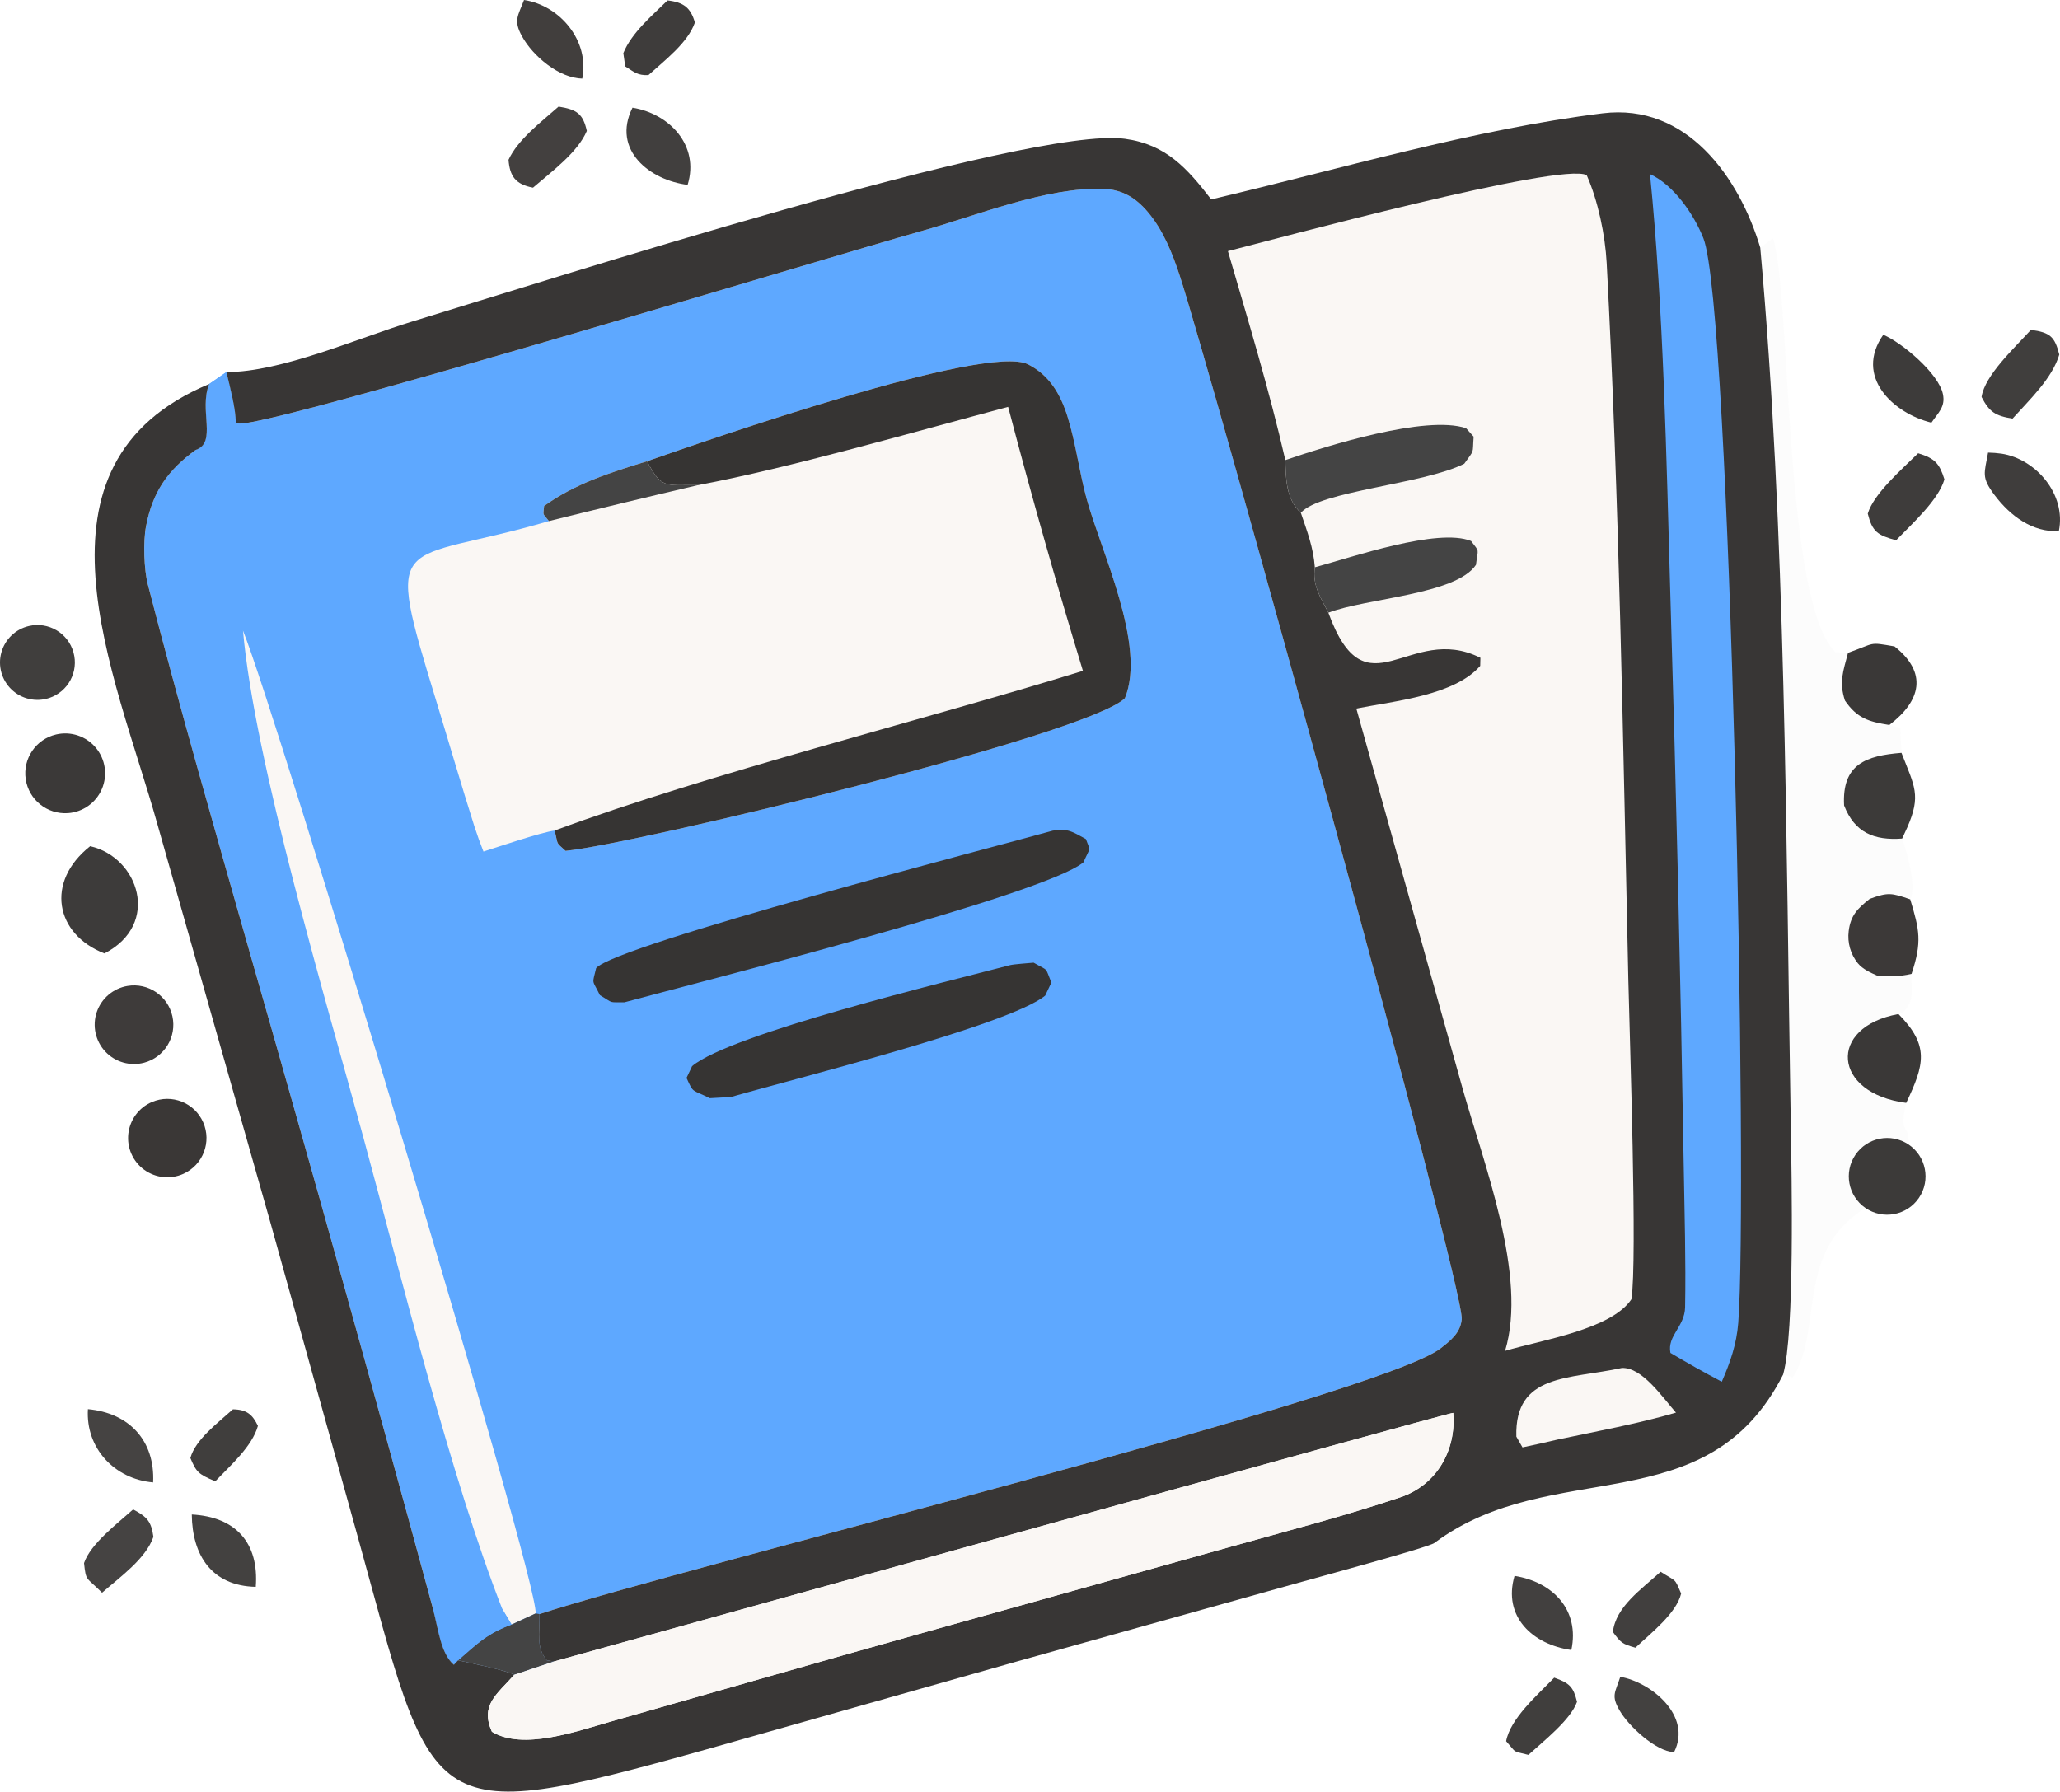
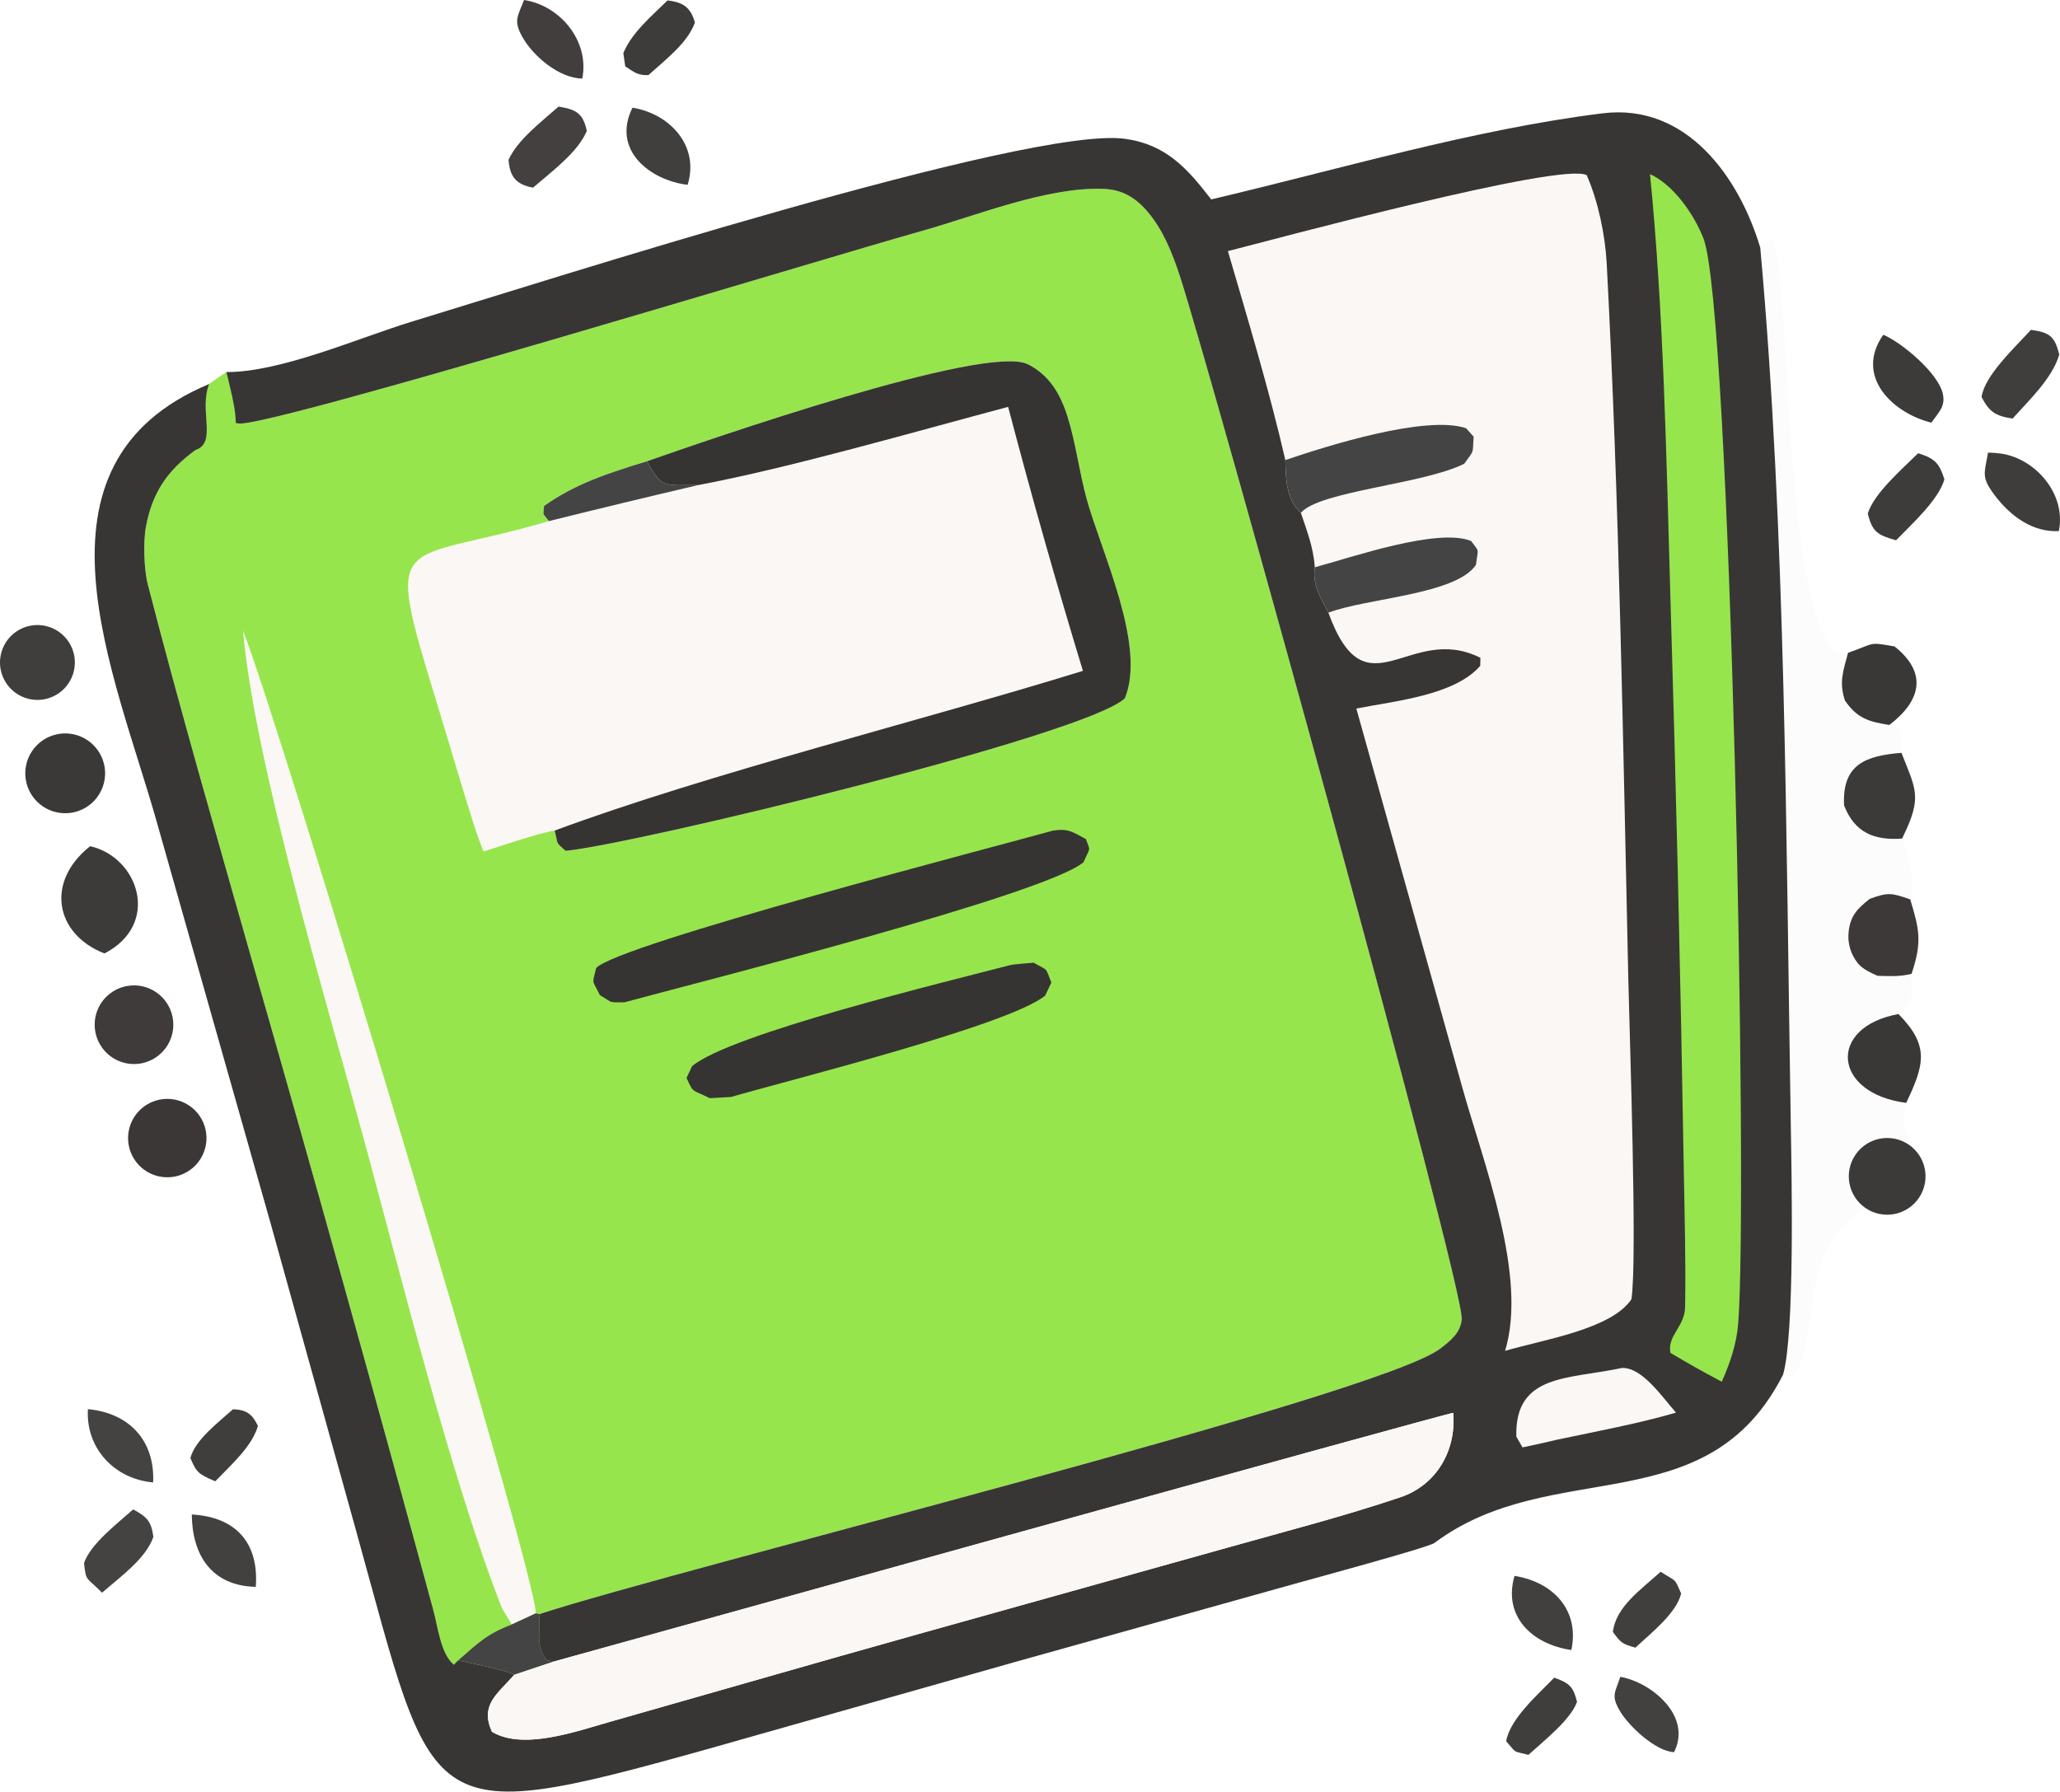
<svg xmlns="http://www.w3.org/2000/svg" preserveAspectRatio="none" overflow="visible" style="display: block;" width="92.197" height="80.192" viewBox="0 0 92.197 80.192" fill="none">
  <g id="resources_svg">
-     <path id="Vector" d="M10.55 18.936C10.596 18.943 10.643 18.951 10.69 18.957C12.065 19.13 37.107 11.498 41.234 10.345C43.705 9.654 46.86 8.355 49.398 8.455C50.243 8.488 50.839 8.859 51.379 9.496C52.065 10.307 52.474 11.344 52.801 12.343C54.163 16.497 65.554 57.652 65.42 59.055C65.363 59.66 64.932 59.998 64.476 60.352C61.75 62.472 30.449 70.184 24.146 72.247C24.158 73.144 23.989 73.75 24.476 74.32L24.805 74.367L23.02 74.962C22.62 74.749 21.033 74.435 20.503 74.316L20.314 74.515C19.724 74.016 19.616 72.904 19.378 72.005C16.736 62.275 14.025 52.564 11.246 42.872C9.681 37.354 8.05 31.72 6.617 26.158C6.444 25.487 6.405 24.252 6.535 23.565C6.83 22.003 7.513 21.047 8.75 20.144C9.736 19.816 8.893 18.364 9.361 17.188L10.135 16.652C10.279 17.279 10.566 18.331 10.55 18.936Z" fill="#5EA8FF" />
+     <path id="Vector" d="M10.55 18.936C10.596 18.943 10.643 18.951 10.69 18.957C12.065 19.13 37.107 11.497 41.234 10.345C43.705 9.654 46.86 8.355 49.398 8.454C50.243 8.488 50.839 8.859 51.379 9.496C52.065 10.307 52.474 11.344 52.801 12.343C54.163 16.497 65.554 57.652 65.42 59.055C65.363 59.66 64.932 59.998 64.476 60.352C61.75 62.472 30.449 70.183 24.146 72.247C24.158 73.144 23.989 73.75 24.476 74.32L24.805 74.367L23.02 74.962C22.62 74.749 21.033 74.435 20.503 74.315L20.314 74.515C19.724 74.016 19.616 72.904 19.378 72.005C16.736 62.275 14.025 52.564 11.246 42.872C9.681 37.354 8.05 31.72 6.617 26.158C6.444 25.487 6.405 24.252 6.535 23.565C6.83 22.003 7.513 21.047 8.75 20.144C9.736 19.816 8.893 18.364 9.361 17.188L10.135 16.652C10.279 17.279 10.566 18.331 10.55 18.936Z" fill="#97E54C" />
    <path id="Vector_2" d="M10.875 28.227C12.377 31.934 24.11 70.766 23.974 72.218L22.897 72.716L22.48 72.019C20.207 66.246 17.928 57.039 16.255 50.883C14.623 44.884 11.387 34.081 10.875 28.227Z" fill="#FAF7F4" />
-     <path id="Vector_3" d="M10.134 16.653C10.278 17.279 10.565 18.332 10.549 18.936L9.748 19.061C9.432 20.132 11.25 24.841 11.036 27.054C9.205 24.675 9.197 21.174 8.75 20.144C9.735 19.817 8.892 18.365 9.361 17.189L10.134 16.653Z" fill="#5EA8FF" />
-     <path id="Vector_4" d="M23.973 72.217L24.145 72.247C24.157 73.144 23.989 73.75 24.476 74.32L24.805 74.367L23.02 74.963C22.62 74.749 21.033 74.435 20.503 74.316C21.373 73.56 21.798 73.12 22.896 72.715L23.973 72.217Z" fill="#444444" />
-     <path id="Vector_5" d="M19.377 72.006C20.746 71.592 21.102 71.637 22.478 72.019L22.895 72.716C21.797 73.121 21.372 73.561 20.502 74.316L20.312 74.516C19.723 74.017 19.615 72.904 19.377 72.006Z" fill="#5EA8FF" />
+     <path id="Vector_3" d="M10.134 16.653C10.278 17.279 10.565 18.332 10.549 18.936L9.748 19.061C9.432 20.132 11.25 24.841 11.036 27.054C9.205 24.675 9.197 21.174 8.75 20.144C9.735 19.816 8.892 18.365 9.361 17.189L10.134 16.653Z" fill="#97E54C" />
+     <path id="Vector_4" d="M23.973 72.217L24.145 72.247C24.157 73.144 23.989 73.75 24.476 74.32L24.805 74.367L23.02 74.962C22.62 74.749 21.033 74.435 20.503 74.316C21.373 73.56 21.798 73.12 22.896 72.715L23.973 72.217Z" fill="#444444" />
+     <path id="Vector_5" d="M19.377 72.006C20.746 71.592 21.102 71.637 22.478 72.019L22.895 72.716C21.797 73.121 21.372 73.561 20.502 74.316L20.312 74.516C19.723 74.017 19.615 72.904 19.377 72.006Z" fill="#97E54C" />
    <path id="Vector_6" d="M28.957 20.646C31.619 19.715 44.131 15.358 46.009 16.308C46.969 16.793 47.465 17.649 47.777 18.647C48.15 19.837 48.3 21.108 48.628 22.314C49.269 24.665 51.318 28.887 50.345 31.253C48.684 32.892 28.417 37.787 25.311 38.085C24.852 37.663 24.997 37.871 24.822 37.176C24.186 37.266 22.351 37.889 21.638 38.116C21.491 37.746 21.356 37.372 21.233 36.994C20.657 35.181 20.092 33.231 19.541 31.431C17.14 23.577 17.756 25.327 24.568 23.324C24.262 22.929 24.316 23.117 24.35 22.648C25.755 21.64 27.314 21.15 28.957 20.646Z" fill="#FAF7F4" />
    <path id="Vector_7" d="M28.958 20.646C31.62 19.715 44.132 15.358 46.01 16.308C46.97 16.793 47.466 17.65 47.778 18.648C48.151 19.837 48.301 21.108 48.629 22.314C49.27 24.665 51.319 28.887 50.346 31.253C48.685 32.892 28.418 37.787 25.312 38.085C24.853 37.663 24.998 37.871 24.823 37.177C31.715 34.623 41.274 32.254 48.467 30.028C47.275 26.111 46.159 22.172 45.12 18.212C40.985 19.31 35.344 20.945 31.241 21.714C29.75 21.7 29.617 21.892 28.958 20.646Z" fill="#363433" />
-     <path id="Vector_8" d="M24.569 23.324C24.262 22.929 24.316 23.117 24.351 22.648C25.756 21.64 27.315 21.15 28.958 20.646C29.617 21.892 29.749 21.7 31.241 21.714C29.013 22.235 26.789 22.772 24.569 23.324Z" fill="#444444" />
-     <path id="Vector_9" d="M47.118 37.181C47.799 37.071 47.993 37.228 48.6 37.558C48.819 38.133 48.791 37.912 48.49 38.598C46.724 40.064 31.152 43.992 27.946 44.864C27.208 44.853 27.497 44.931 26.848 44.542C26.485 43.8 26.502 44.098 26.681 43.333C27.575 42.291 44.776 37.839 47.118 37.181Z" fill="#363433" />
-     <path id="Vector_10" d="M45.211 43.199C45.394 43.156 46.036 43.111 46.261 43.09C46.961 43.492 46.755 43.253 47.055 43.98L46.779 44.563C45.186 45.882 35.365 48.335 32.715 49.102L31.766 49.155C30.937 48.742 31.052 48.957 30.726 48.249L30.976 47.721C32.7 46.272 42.44 43.924 45.211 43.199Z" fill="#363433" />
-     <path id="Vector_11" d="M54.209 8.926C59.91 7.584 65.982 5.782 71.727 5.072C75.49 4.607 77.839 7.936 78.782 11.085C79.93 23.764 79.933 37.511 80.147 50.262C80.188 52.682 80.329 59.664 79.805 61.525C76.396 68.247 69.465 65.128 64.195 69.066C63.925 69.267 58.691 70.682 57.949 70.891L45.534 74.363L31.599 78.309C18.797 81.883 19.472 81.258 15.944 68.542L12.122 54.794L7.032 36.848C5.156 30.152 0.775 20.774 9.361 17.189C8.892 18.365 9.735 19.817 8.749 20.144C7.513 21.048 6.83 22.004 6.534 23.565C6.404 24.252 6.443 25.488 6.616 26.159C8.05 31.72 9.68 37.355 11.245 42.872C14.024 52.564 16.735 62.276 19.377 72.006C19.615 72.904 19.724 74.017 20.313 74.516L20.502 74.316C21.033 74.435 22.619 74.749 23.019 74.963C22.219 75.858 21.485 76.326 22.016 77.514C23.405 78.352 25.762 77.507 27.309 77.067C31.905 75.762 36.492 74.433 41.093 73.145L55.065 69.237C57.605 68.525 60.177 67.86 62.675 67.019C64.3 66.472 65.183 64.919 65.041 63.242C64.881 63.212 27.297 73.684 24.804 74.367L24.475 74.32C23.988 73.751 24.157 73.144 24.145 72.247C30.448 70.184 61.75 62.473 64.475 60.353C64.931 59.998 65.362 59.661 65.42 59.055C65.553 57.652 54.162 16.497 52.801 12.343C52.473 11.345 52.064 10.308 51.378 9.497C50.839 8.859 50.242 8.488 49.397 8.455C46.859 8.356 43.704 9.655 41.233 10.345C37.106 11.498 12.064 19.13 10.689 18.957C10.642 18.951 10.595 18.944 10.549 18.936C10.565 18.332 10.278 17.279 10.134 16.653C12.565 16.667 16.072 15.114 18.42 14.4C24.399 12.584 46.051 5.625 50.346 6.213C52.197 6.467 53.137 7.539 54.209 8.926Z" fill="#363433" fill-opacity="0.988" />
-     <path id="Vector_12" d="M54.956 11.24C57.011 10.72 69.846 7.243 71.013 7.839C71.523 8.988 71.842 10.526 71.908 11.768C72.472 22.389 72.639 33.211 72.877 43.844C72.934 46.421 73.285 56.42 73.016 58.155C72.116 59.507 69.019 59.973 67.361 60.466C68.382 57.105 66.393 52.073 65.441 48.657L60.704 31.715C62.443 31.373 65.1 31.126 66.248 29.805L66.257 29.444C63.059 27.839 61.147 32.081 59.452 27.425C59.087 26.713 58.729 26.188 58.847 25.392C58.778 24.491 58.506 23.802 58.221 22.954C57.554 22.34 57.546 21.424 57.526 20.593C56.803 17.448 55.86 14.339 54.956 11.24Z" fill="#FAF7F4" />
+     <path id="Vector_8" d="M24.569 23.324C24.262 22.929 24.316 23.117 24.351 22.648C25.756 21.64 27.315 21.15 28.958 20.646C29.617 21.891 29.749 21.7 31.241 21.714C29.013 22.235 26.789 22.772 24.569 23.324Z" fill="#444444" />
+     <path id="Vector_9" d="M47.118 37.181C47.799 37.071 47.993 37.228 48.6 37.558C48.819 38.133 48.791 37.912 48.49 38.598C46.724 40.064 31.152 43.992 27.946 44.864C27.208 44.852 27.497 44.931 26.848 44.542C26.485 43.8 26.502 44.098 26.681 43.332C27.575 42.291 44.776 37.839 47.118 37.181Z" fill="#363433" />
+     <path id="Vector_10" d="M45.211 43.199C45.394 43.156 46.036 43.111 46.261 43.09C46.961 43.492 46.755 43.253 47.055 43.979L46.779 44.563C45.186 45.882 35.365 48.334 32.715 49.102L31.766 49.155C30.937 48.742 31.052 48.957 30.726 48.249L30.976 47.721C32.7 46.272 42.44 43.924 45.211 43.199Z" fill="#363433" />
+     <path id="Vector_11" d="M54.209 8.926C59.91 7.584 65.982 5.782 71.727 5.072C75.49 4.607 77.839 7.936 78.782 11.085C79.93 23.764 79.933 37.511 80.147 50.262C80.188 52.682 80.329 59.664 79.805 61.525C76.396 68.247 69.465 65.128 64.195 69.066C63.925 69.267 58.691 70.682 57.949 70.891L45.534 74.363L31.599 78.309C18.797 81.883 19.472 81.258 15.944 68.542L12.122 54.794L7.032 36.848C5.156 30.152 0.775 20.774 9.361 17.189C8.892 18.365 9.735 19.817 8.749 20.144C7.513 21.048 6.83 22.004 6.534 23.565C6.404 24.252 6.443 25.488 6.616 26.159C8.05 31.72 9.68 37.355 11.245 42.872C14.024 52.564 16.735 62.276 19.377 72.006C19.615 72.904 19.724 74.017 20.313 74.516L20.502 74.316C21.033 74.435 22.619 74.749 23.019 74.963C22.219 75.858 21.485 76.326 22.016 77.514C23.405 78.352 25.762 77.507 27.309 77.067C31.905 75.762 36.492 74.433 41.093 73.145L55.065 69.237C57.605 68.525 60.177 67.86 62.675 67.018C64.3 66.472 65.183 64.919 65.041 63.242C64.881 63.212 27.297 73.684 24.804 74.367L24.475 74.32C23.988 73.751 24.157 73.144 24.145 72.247C30.448 70.184 61.75 62.473 64.475 60.353C64.931 59.998 65.362 59.661 65.42 59.055C65.553 57.652 54.162 16.497 52.801 12.343C52.473 11.345 52.064 10.308 51.378 9.497C50.839 8.859 50.242 8.488 49.397 8.455C46.859 8.356 43.704 9.655 41.233 10.345C37.106 11.498 12.064 19.13 10.689 18.957C10.642 18.951 10.595 18.944 10.549 18.936C10.565 18.332 10.278 17.279 10.134 16.653C12.565 16.667 16.072 15.114 18.42 14.4C24.399 12.584 46.051 5.625 50.346 6.213C52.197 6.467 53.137 7.539 54.209 8.926Z" fill="#363433" fill-opacity="0.988" />
+     <path id="Vector_12" d="M54.956 11.24C57.011 10.72 69.846 7.243 71.013 7.839C71.523 8.988 71.842 10.526 71.908 11.768C72.472 22.389 72.639 33.211 72.877 43.844C72.934 46.421 73.285 56.42 73.016 58.155C72.116 59.507 69.019 59.973 67.361 60.466C68.382 57.105 66.393 52.073 65.441 48.657L60.704 31.715C62.443 31.373 65.1 31.126 66.248 29.805L66.257 29.444C63.059 27.839 61.147 32.081 59.453 27.425C59.087 26.713 58.729 26.188 58.847 25.392C58.778 24.491 58.506 23.802 58.221 22.954C57.554 22.34 57.546 21.424 57.526 20.593C56.803 17.448 55.86 14.339 54.956 11.24Z" fill="#FAF7F4" />
    <path id="Vector_13" d="M57.527 20.593C59.379 19.963 63.81 18.562 65.615 19.167L65.954 19.546C65.893 20.366 66.013 20.08 65.533 20.758C63.693 21.678 59.065 21.977 58.222 22.953C57.555 22.34 57.547 21.424 57.527 20.593Z" fill="#444444" />
-     <path id="Vector_14" d="M58.848 25.392C60.537 24.934 64.346 23.615 65.838 24.215C66.238 24.745 66.149 24.512 66.058 25.283C65.168 26.619 61.164 26.769 59.453 27.424C59.088 26.712 58.729 26.188 58.848 25.392Z" fill="#444444" />
-     <path id="Vector_15" d="M73.847 7.794C74.909 8.276 75.816 9.597 76.238 10.667C77.457 13.763 78.238 53.523 77.797 59.214C77.723 60.162 77.438 60.983 77.06 61.847C76.249 61.422 75.547 61.021 74.762 60.557C74.607 59.788 75.401 59.385 75.418 58.517C75.456 56.462 75.392 54.316 75.358 52.267C75.216 43.739 75.016 35.213 74.759 26.688C74.582 20.559 74.456 13.86 73.847 7.794Z" fill="#5EA8FF" />
+     <path id="Vector_14" d="M58.848 25.392C60.537 24.934 64.346 23.615 65.838 24.214C66.238 24.745 66.149 24.512 66.058 25.283C65.168 26.619 61.164 26.769 59.453 27.424C59.088 26.712 58.729 26.187 58.848 25.392Z" fill="#444444" />
+     <path id="Vector_15" d="M73.847 7.794C74.909 8.276 75.816 9.597 76.238 10.667C77.457 13.763 78.238 53.523 77.797 59.214C77.723 60.162 77.438 60.983 77.06 61.847C76.249 61.422 75.547 61.021 74.762 60.557C74.607 59.788 75.401 59.385 75.418 58.517C75.456 56.462 75.392 54.316 75.358 52.267C75.216 43.739 75.016 35.213 74.759 26.688C74.582 20.559 74.456 13.86 73.847 7.794Z" fill="#97E54C" />
    <path id="Vector_16" d="M72.585 61.232C73.497 61.188 74.408 62.551 75.01 63.23C73.368 63.713 71.416 64.077 69.722 64.434C69.196 64.559 68.669 64.676 68.14 64.787L67.865 64.304C67.785 61.47 70.225 61.744 72.585 61.232Z" fill="#FAF7F4" />
-     <path id="Vector_17" d="M24.804 74.367C27.297 73.684 64.88 63.212 65.04 63.242C65.182 64.919 64.3 66.472 62.675 67.019C60.177 67.86 57.605 68.525 55.064 69.238L41.092 73.146C36.491 74.433 31.905 75.762 27.309 77.067C25.761 77.507 23.405 78.352 22.015 77.514C21.484 76.326 22.219 75.858 23.019 74.963L24.804 74.367Z" fill="#FAF7F4" />
-     <path id="Vector_18" d="M78.783 11.085L79.352 10.662C80.174 13.178 79.812 26.998 82.157 29.197L82.71 29.221C82.49 30.059 82.301 30.523 82.571 31.357C83.109 32.143 83.631 32.307 84.558 32.45L85.049 32.588L85.101 33.698C83.521 33.825 82.432 34.198 82.533 36.054C83.008 37.27 83.875 37.626 85.132 37.535C85.343 38.141 85.799 39.673 85.493 40.256C84.648 39.965 84.509 39.933 83.682 40.233C83.152 40.653 82.826 40.964 82.739 41.676C82.675 42.192 82.822 42.712 83.148 43.116C83.367 43.384 83.722 43.54 84.034 43.678C84.604 43.691 84.994 43.725 85.553 43.59C85.532 44.555 85.701 44.717 85.159 45.334L84.967 45.389C81.77 45.976 82.021 48.941 85.315 49.366C84.959 50.921 85.489 50.209 85.409 51.223C84.624 50.703 83.566 50.912 83.038 51.692C82.511 52.473 82.71 53.532 83.485 54.068C80.311 56.047 81.625 59.491 80.238 61.655L79.806 61.525C80.329 59.664 80.189 52.682 80.148 50.262C79.934 37.511 79.93 23.764 78.783 11.085Z" fill="#444444" fill-opacity="0.016" />
+     <path id="Vector_17" d="M24.804 74.367C27.297 73.684 64.88 63.212 65.04 63.242C65.182 64.919 64.3 66.472 62.675 67.019C60.177 67.86 57.605 68.525 55.064 69.238L41.092 73.145C36.491 74.433 31.905 75.762 27.309 77.067C25.761 77.507 23.405 78.352 22.015 77.514C21.484 76.326 22.219 75.858 23.019 74.963L24.804 74.367Z" fill="#FAF7F4" />
+     <path id="Vector_18" d="M78.783 11.085L79.352 10.662C80.174 13.178 79.812 26.998 82.157 29.197L82.71 29.221C82.49 30.059 82.301 30.523 82.571 31.357C83.109 32.143 83.631 32.307 84.558 32.45L85.049 32.588L85.101 33.698C83.521 33.825 82.432 34.198 82.533 36.054C83.008 37.27 83.875 37.626 85.132 37.535C85.343 38.141 85.799 39.673 85.493 40.256C84.648 39.965 84.509 39.933 83.682 40.233C83.152 40.653 82.826 40.964 82.739 41.676C82.675 42.192 82.822 42.711 83.148 43.116C83.367 43.383 83.722 43.54 84.034 43.678C84.604 43.691 84.994 43.725 85.553 43.59C85.532 44.555 85.701 44.717 85.159 45.334L84.967 45.389C81.77 45.976 82.021 48.941 85.315 49.366C84.959 50.921 85.489 50.209 85.409 51.223C84.624 50.703 83.566 50.912 83.038 51.692C82.511 52.473 82.71 53.532 83.485 54.068C80.311 56.047 81.625 59.491 80.238 61.655L79.806 61.525C80.329 59.664 80.189 52.682 80.148 50.262C79.934 37.511 79.93 23.764 78.783 11.085Z" fill="#444444" fill-opacity="0.016" />
    <path id="Vector_19" d="M4.035 37.876C6.205 38.368 7.214 41.368 4.675 42.677C2.474 41.82 2.014 39.476 4.035 37.876Z" fill="#353231" fill-opacity="0.957" />
    <path id="Vector_20" d="M2.511 32.876C3.166 32.722 3.852 32.95 4.285 33.465C4.718 33.98 4.825 34.694 4.561 35.314C4.298 35.933 3.709 36.352 3.038 36.397C2.109 36.459 1.289 35.799 1.151 34.879C1.014 33.959 1.605 33.088 2.511 32.876Z" fill="#363433" fill-opacity="0.969" />
-     <path id="Vector_21" d="M5.708 44.131C6.634 43.977 7.518 44.577 7.717 45.494C7.916 46.412 7.36 47.324 6.453 47.567C5.826 47.735 5.158 47.544 4.714 47.071C4.27 46.597 4.123 45.918 4.33 45.303C4.538 44.689 5.068 44.238 5.708 44.131Z" fill="#353231" fill-opacity="0.953" />
-     <path id="Vector_22" d="M6.798 49.328C7.682 48.95 8.706 49.355 9.093 50.235C9.48 51.115 9.087 52.143 8.211 52.54C7.635 52.8 6.965 52.732 6.454 52.36C5.944 51.989 5.673 51.372 5.744 50.744C5.815 50.117 6.217 49.576 6.798 49.328Z" fill="#353231" fill-opacity="0.969" />
-     <path id="Vector_23" d="M82.71 29.22C83.969 28.78 83.598 28.728 84.792 28.935C86.27 30.11 85.992 31.355 84.559 32.45C83.631 32.307 83.109 32.143 82.571 31.356C82.301 30.523 82.491 30.058 82.71 29.22Z" fill="#363433" fill-opacity="0.973" />
-     <path id="Vector_24" d="M85.553 43.59C84.995 43.725 84.605 43.691 84.034 43.678C83.722 43.54 83.368 43.383 83.149 43.116C82.823 42.711 82.675 42.192 82.74 41.676C82.826 40.964 83.153 40.653 83.683 40.233C84.509 39.933 84.649 39.965 85.494 40.256C85.906 41.623 86.032 42.158 85.553 43.59Z" fill="#353231" fill-opacity="0.961" />
+     <path id="Vector_21" d="M5.708 44.131C6.634 43.977 7.518 44.576 7.717 45.494C7.916 46.412 7.36 47.324 6.453 47.567C5.826 47.735 5.158 47.544 4.714 47.071C4.27 46.597 4.123 45.918 4.33 45.303C4.538 44.689 5.068 44.238 5.708 44.131Z" fill="#353231" fill-opacity="0.953" />
+     <path id="Vector_22" d="M6.798 49.328C7.682 48.95 8.706 49.355 9.093 50.235C9.48 51.115 9.087 52.143 8.211 52.54C7.635 52.8 6.965 52.731 6.454 52.36C5.944 51.989 5.673 51.372 5.744 50.744C5.815 50.117 6.217 49.576 6.798 49.328Z" fill="#353231" fill-opacity="0.969" />
+     <path id="Vector_23" d="M82.71 29.22C83.969 28.78 83.598 28.728 84.792 28.935C86.27 30.11 85.992 31.355 84.559 32.45C83.631 32.307 83.109 32.142 82.571 31.356C82.301 30.523 82.491 30.058 82.71 29.22Z" fill="#363433" fill-opacity="0.973" />
+     <path id="Vector_24" d="M85.553 43.59C84.995 43.725 84.605 43.691 84.034 43.678C83.722 43.54 83.368 43.383 83.149 43.116C82.823 42.711 82.675 42.191 82.74 41.676C82.826 40.964 83.153 40.652 83.683 40.233C84.509 39.932 84.649 39.965 85.494 40.256C85.906 41.623 86.032 42.158 85.553 43.59Z" fill="#353231" fill-opacity="0.961" />
    <path id="Vector_25" d="M85.132 37.535C83.876 37.626 83.009 37.27 82.534 36.054C82.433 34.198 83.522 33.825 85.102 33.698C85.688 35.207 85.994 35.595 85.358 37.045C85.285 37.21 85.21 37.373 85.132 37.535Z" fill="#363433" fill-opacity="0.965" />
    <path id="Vector_26" d="M85.314 49.366C82.02 48.941 81.77 45.976 84.967 45.389C86.368 46.809 86.126 47.654 85.314 49.366Z" fill="#363433" fill-opacity="0.973" />
    <path id="Vector_27" d="M83.486 54.068C82.711 53.532 82.511 52.473 83.039 51.693C83.567 50.912 84.625 50.703 85.41 51.223C86.206 51.751 86.419 52.826 85.884 53.617C85.349 54.408 84.271 54.61 83.486 54.068Z" fill="#363433" fill-opacity="0.965" />
-     <path id="Vector_28" d="M1.291 28.022C2.165 27.816 3.046 28.336 3.288 29.2C3.531 30.064 3.05 30.965 2.197 31.245C1.612 31.436 0.969 31.292 0.522 30.868C0.076 30.445 -0.103 29.81 0.058 29.216C0.218 28.621 0.692 28.163 1.291 28.022Z" fill="#363433" fill-opacity="0.949" />
-     <path id="Vector_29" d="M90.896 14.764C91.767 14.883 91.962 15.077 92.165 15.872C91.846 16.939 90.842 17.881 90.073 18.738C89.293 18.612 89.033 18.436 88.686 17.77C88.829 16.798 90.165 15.568 90.896 14.764Z" fill="#363433" fill-opacity="0.949" />
+     <path id="Vector_28" d="M1.291 28.022C2.165 27.816 3.046 28.336 3.288 29.2C3.531 30.064 3.05 30.965 2.197 31.245C1.612 31.436 0.969 31.292 0.522 30.868C0.076 30.444 -0.103 29.81 0.058 29.216C0.218 28.621 0.692 28.163 1.291 28.022Z" fill="#363433" fill-opacity="0.949" />
+     <path id="Vector_29" d="M90.896 14.764C91.767 14.883 91.962 15.077 92.165 15.872C91.846 16.939 90.842 17.881 90.073 18.737C89.293 18.612 89.033 18.435 88.686 17.77C88.829 16.798 90.165 15.568 90.896 14.764Z" fill="#363433" fill-opacity="0.949" />
    <path id="Vector_30" d="M85.848 20.288C86.614 20.519 86.805 20.762 87.024 21.457C86.755 22.384 85.577 23.442 84.86 24.184C84.023 23.951 83.799 23.801 83.593 22.991C83.867 22.085 85.127 21 85.848 20.288Z" fill="#363433" fill-opacity="0.957" />
    <path id="Vector_31" d="M84.287 14.984C85.118 15.33 86.766 16.714 86.957 17.642C87.075 18.213 86.751 18.463 86.443 18.919C84.736 18.501 82.976 16.866 84.287 14.984Z" fill="#363433" fill-opacity="0.961" />
-     <path id="Vector_32" d="M88.977 20.259C89.178 20.262 89.379 20.278 89.578 20.306C91.099 20.536 92.487 22.109 92.145 23.774C90.963 23.83 89.976 23.1 89.267 22.159C88.66 21.353 88.813 21.189 88.977 20.259Z" fill="#363433" fill-opacity="0.953" />
-     <path id="Vector_33" d="M25 4.771C25.822 4.902 26.094 5.095 26.264 5.86C25.857 6.825 24.686 7.683 23.855 8.4C23.062 8.25 22.817 7.881 22.759 7.153C23.182 6.24 24.221 5.46 25 4.771Z" fill="#353231" fill-opacity="0.929" />
+     <path id="Vector_32" d="M88.977 20.259C89.178 20.262 89.379 20.278 89.578 20.306C91.099 20.536 92.487 22.109 92.145 23.774C90.963 23.83 89.976 23.1 89.267 22.159C88.66 21.352 88.813 21.189 88.977 20.259Z" fill="#363433" fill-opacity="0.953" />
+     <path id="Vector_33" d="M25 4.771C25.822 4.902 26.094 5.095 26.264 5.86C25.857 6.825 24.686 7.683 23.855 8.4C23.062 8.25 22.817 7.88 22.759 7.153C23.182 6.24 24.221 5.46 25 4.771Z" fill="#353231" fill-opacity="0.929" />
    <path id="Vector_34" d="M28.307 4.82C29.961 5.085 31.319 6.512 30.775 8.274C29.092 8.069 27.362 6.717 28.307 4.82Z" fill="#363433" fill-opacity="0.945" />
    <path id="Vector_35" d="M29.877 0.019C30.601 0.103 30.911 0.347 31.101 1.007C30.787 1.915 29.761 2.69 29.02 3.362C28.535 3.38 28.395 3.233 27.983 2.972L27.898 2.378C28.274 1.461 29.155 0.728 29.877 0.019Z" fill="#363433" fill-opacity="0.957" />
-     <path id="Vector_36" d="M5.959 67.563C6.598 67.902 6.77 68.111 6.866 68.791C6.526 69.768 5.385 70.579 4.568 71.291C3.846 70.567 3.853 70.801 3.761 69.965C4.052 69.105 5.237 68.209 5.959 67.563Z" fill="#363433" fill-opacity="0.925" />
-     <path id="Vector_37" d="M23.453 3.06075e-05C25.047 0.238 26.396 1.818 26.06 3.518C25.026 3.498 23.857 2.521 23.365 1.629C22.967 0.907 23.183 0.719 23.453 3.06075e-05Z" fill="#353231" fill-opacity="0.941" />
+     <path id="Vector_36" d="M5.959 67.563C6.598 67.902 6.77 68.111 6.866 68.791C6.526 69.768 5.385 70.579 4.568 71.29C3.846 70.567 3.853 70.801 3.761 69.965C4.052 69.105 5.237 68.209 5.959 67.563Z" fill="#363433" fill-opacity="0.925" />
+     <path id="Vector_37" d="M23.453 0C25.047 0.238 26.396 1.818 26.06 3.518C25.026 3.498 23.857 2.521 23.365 1.629C22.967 0.907 23.183 0.719 23.453 0Z" fill="#353231" fill-opacity="0.941" />
    <path id="Vector_38" d="M8.584 67.79C10.575 67.898 11.595 69.081 11.447 71.029C9.473 70.985 8.601 69.614 8.584 67.79Z" fill="#363433" fill-opacity="0.933" />
-     <path id="Vector_39" d="M69.56 75.094C70.257 75.339 70.416 75.511 70.581 76.175C70.296 76.981 69.086 77.927 68.406 78.549C67.655 78.352 67.918 78.515 67.408 77.936C67.596 76.926 68.793 75.886 69.56 75.094Z" fill="#363433" fill-opacity="0.949" />
+     <path id="Vector_39" d="M69.56 75.094C70.257 75.339 70.416 75.511 70.581 76.175C70.296 76.981 69.086 77.927 68.406 78.549C67.655 78.352 67.918 78.515 67.408 77.936C67.596 76.925 68.793 75.886 69.56 75.094Z" fill="#363433" fill-opacity="0.949" />
    <path id="Vector_40" d="M3.935 63.075C5.795 63.246 6.94 64.497 6.854 66.354C5.124 66.206 3.829 64.822 3.935 63.075Z" fill="#363433" fill-opacity="0.925" />
    <path id="Vector_41" d="M67.784 70.538C69.507 70.809 70.708 72.074 70.327 73.855C68.593 73.61 67.251 72.362 67.784 70.538Z" fill="#363433" fill-opacity="0.941" />
    <path id="Vector_42" d="M10.425 63.082C11.055 63.094 11.303 63.324 11.543 63.824C11.282 64.748 10.324 65.584 9.634 66.304C8.857 65.978 8.787 65.883 8.52 65.262C8.751 64.43 9.748 63.693 10.425 63.082Z" fill="#363433" fill-opacity="0.949" />
-     <path id="Vector_43" d="M74.323 70.354C75.058 70.827 74.921 70.597 75.241 71.328C75.027 72.214 73.903 73.085 73.195 73.751C72.606 73.585 72.55 73.541 72.186 73.048C72.317 71.922 73.432 71.163 74.323 70.354Z" fill="#363433" fill-opacity="0.945" />
-     <path id="Vector_44" d="M72.517 75.056C73.861 75.284 75.754 76.78 74.924 78.428C74.111 78.399 72.895 77.266 72.494 76.576C72.092 75.887 72.288 75.772 72.517 75.056Z" fill="#363433" fill-opacity="0.933" />
+     <path id="Vector_43" d="M74.323 70.353C75.058 70.827 74.921 70.597 75.241 71.328C75.027 72.214 73.903 73.085 73.195 73.751C72.606 73.585 72.55 73.541 72.186 73.048C72.317 71.922 73.432 71.163 74.323 70.353Z" fill="#363433" fill-opacity="0.945" />
+     <path id="Vector_44" d="M72.517 75.056C73.861 75.284 75.754 76.78 74.924 78.428C74.111 78.399 72.895 77.265 72.494 76.576C72.092 75.887 72.288 75.772 72.517 75.056Z" fill="#363433" fill-opacity="0.933" />
  </g>
</svg>
